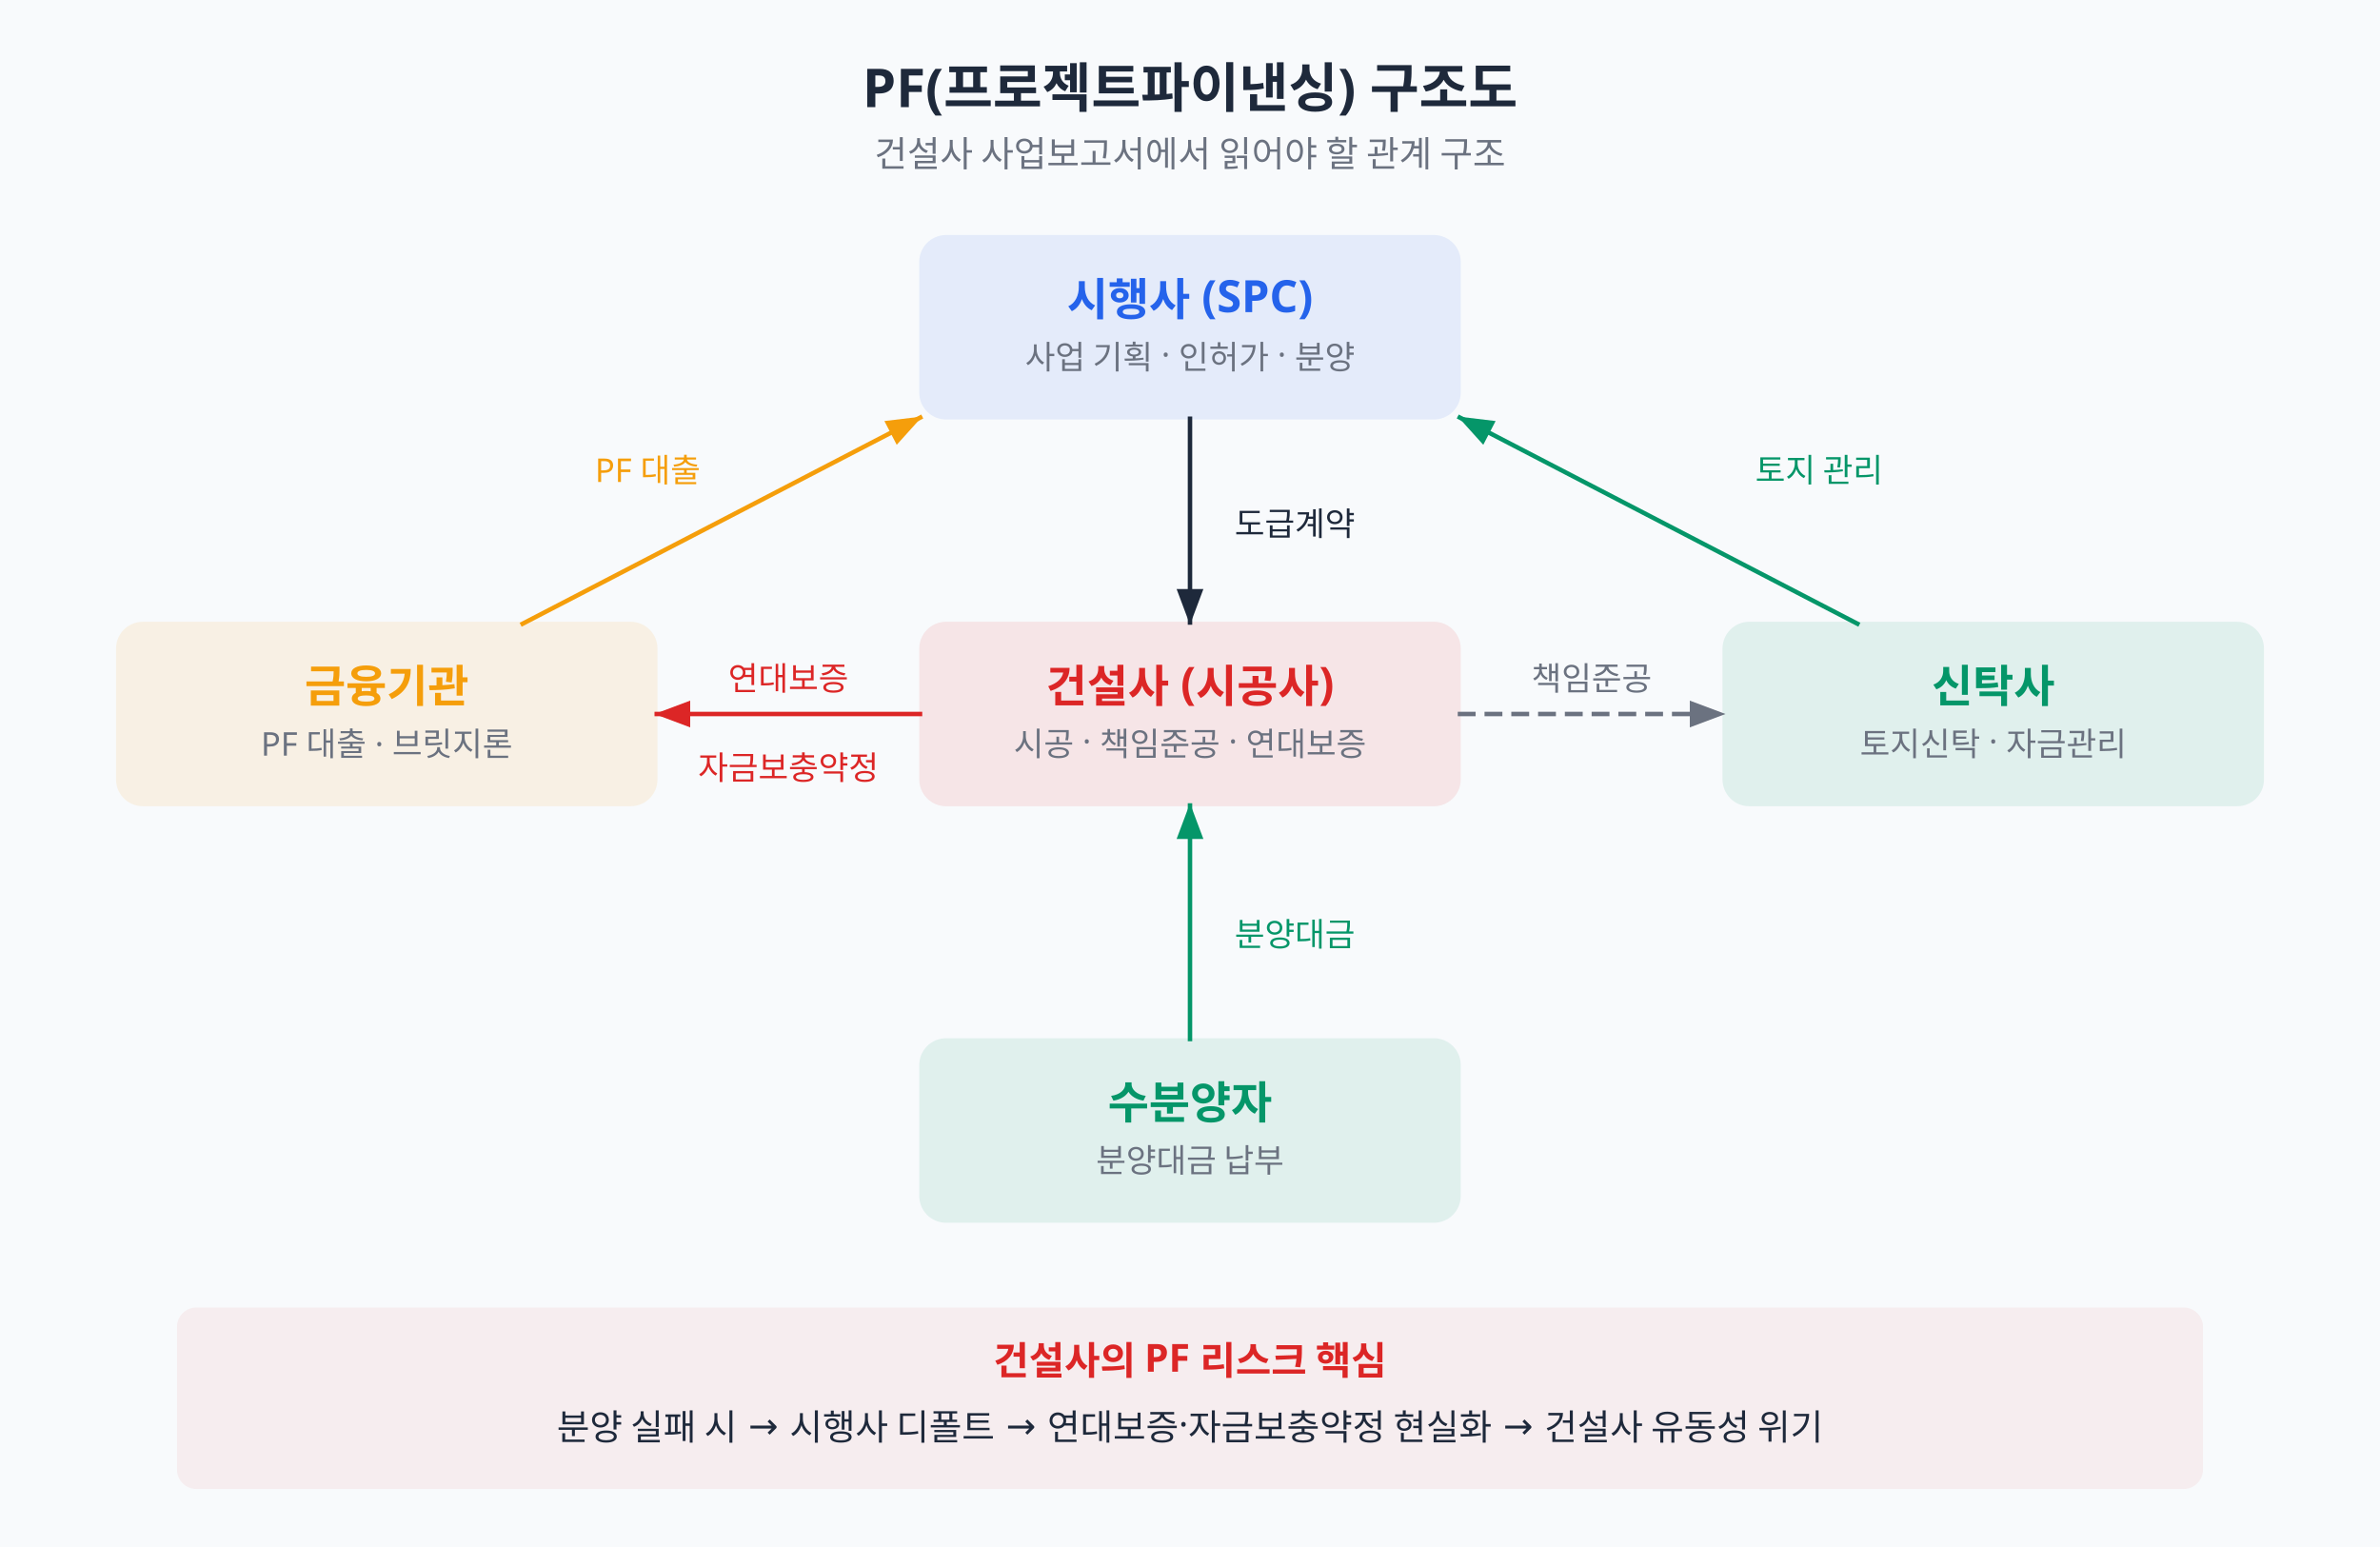
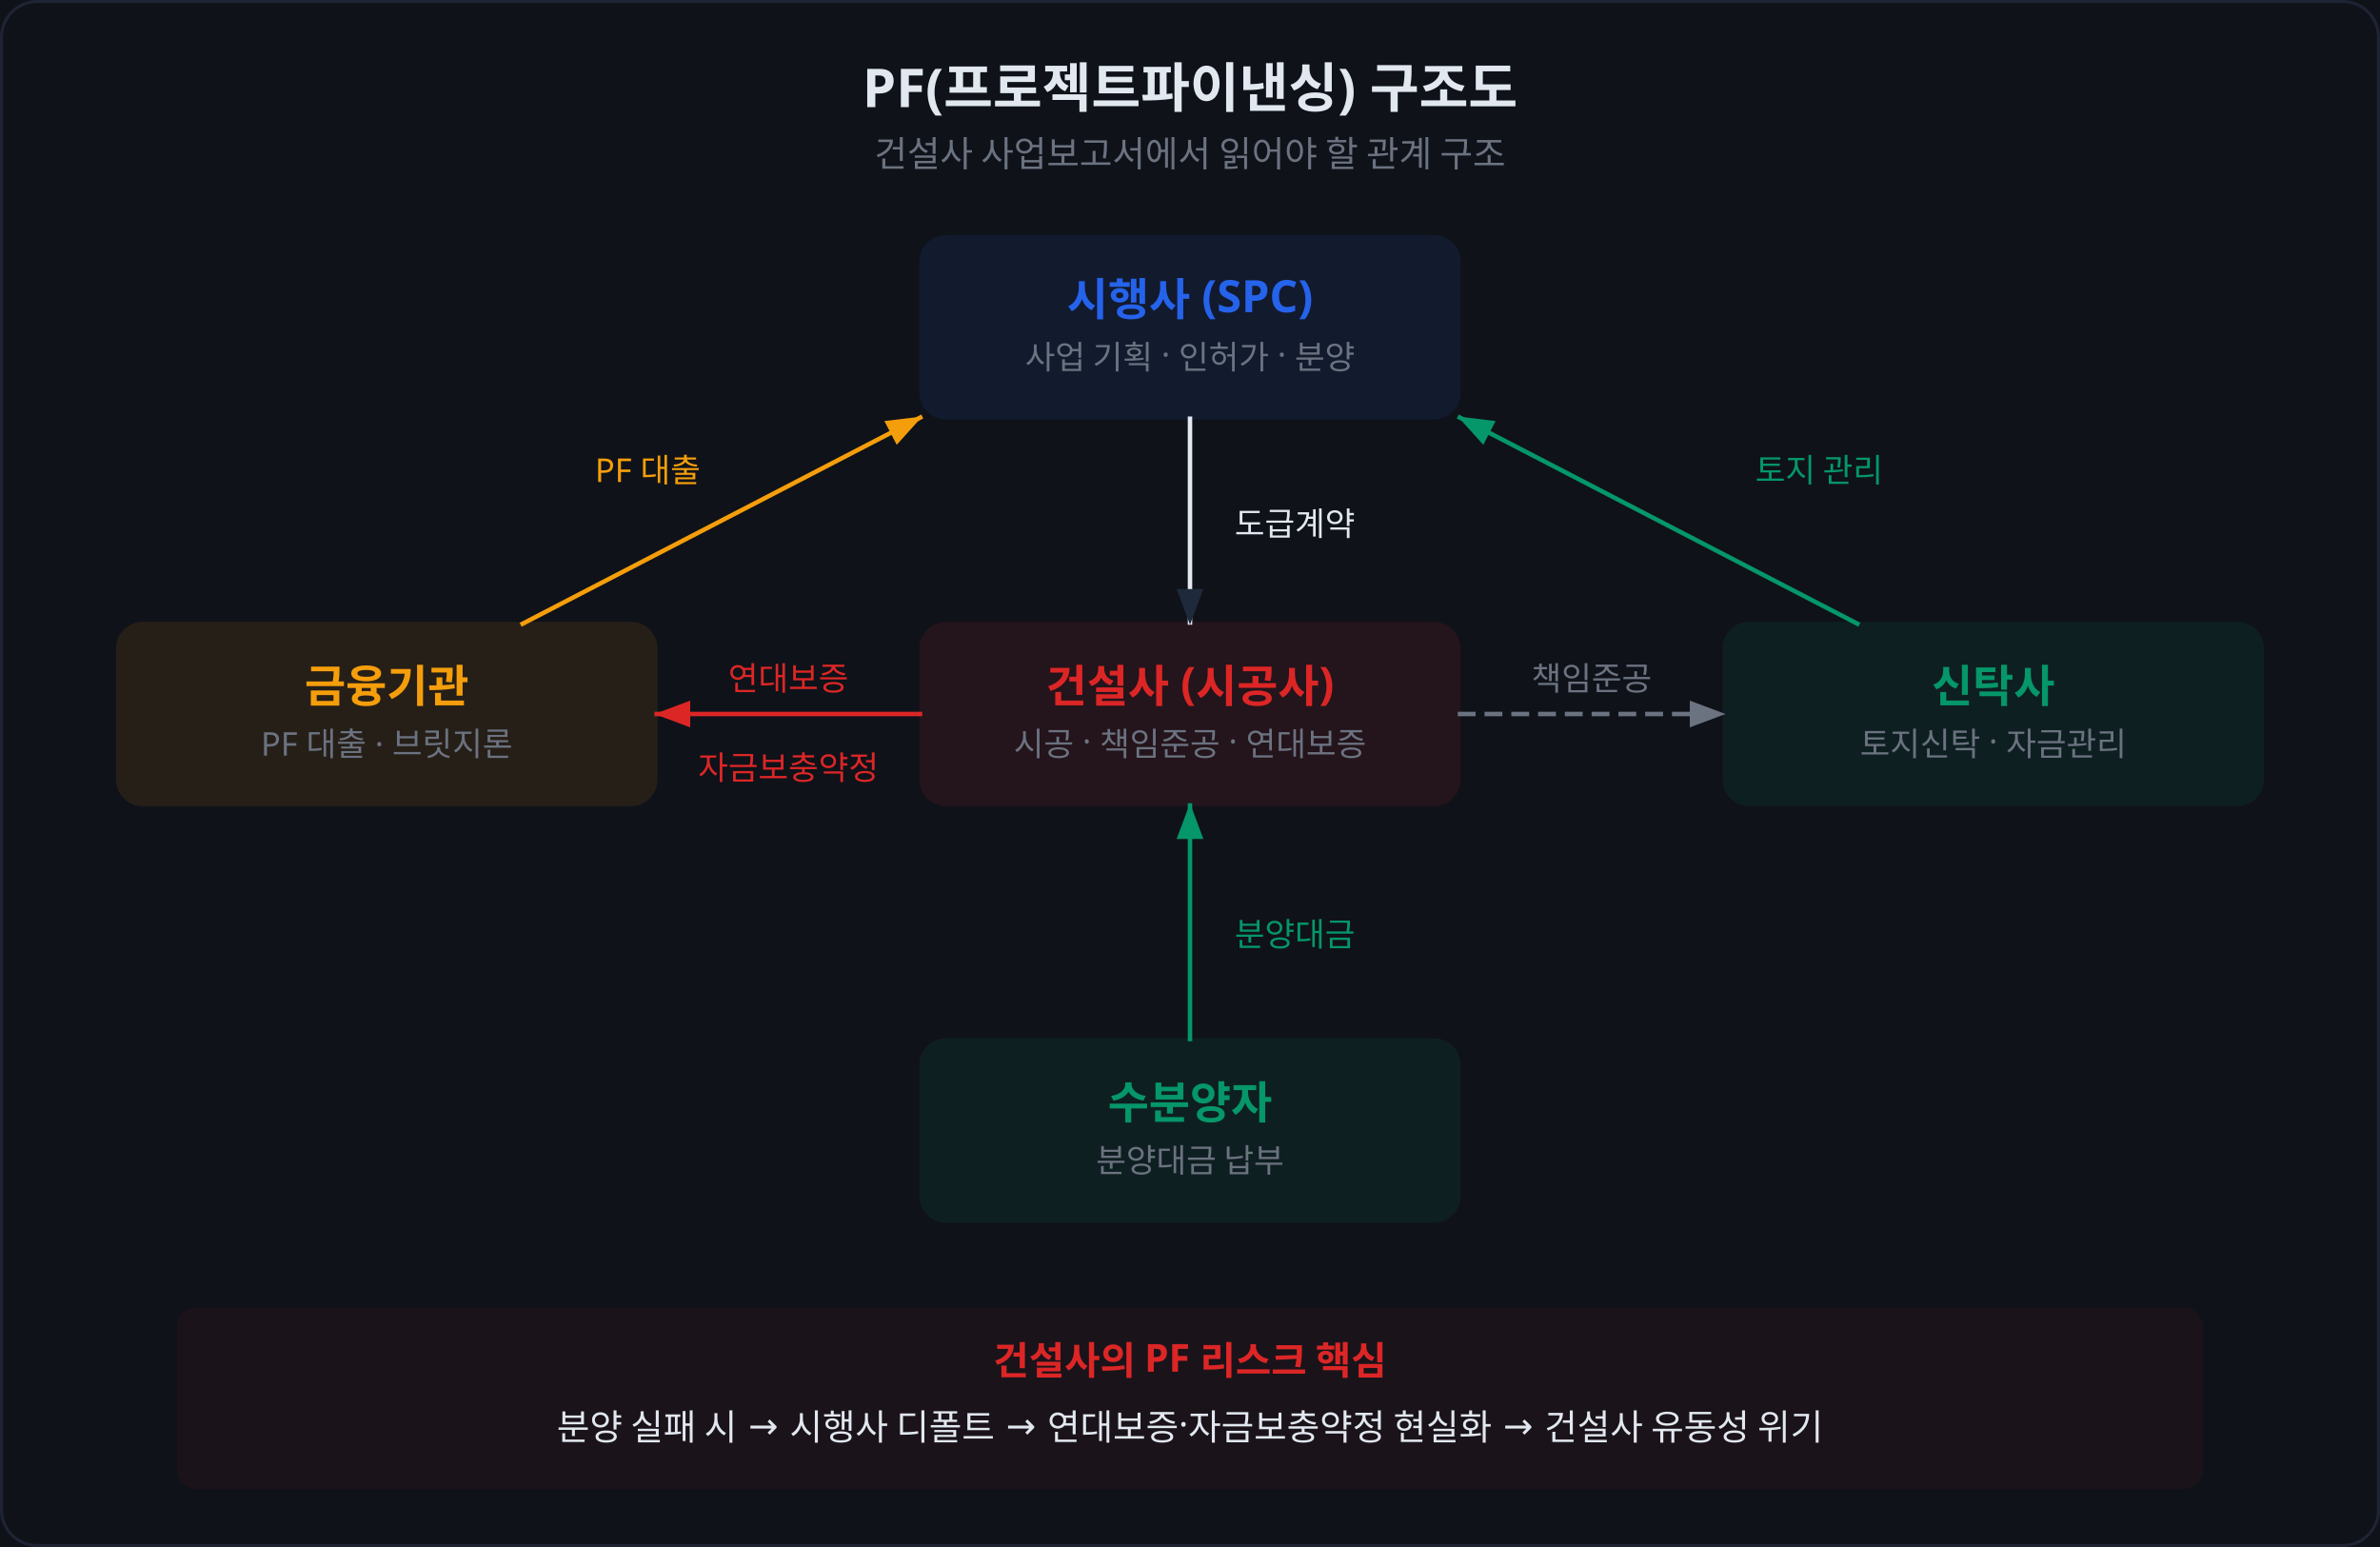
<svg xmlns="http://www.w3.org/2000/svg" viewBox="0 0 800 520" font-family="'Pretendard', 'Apple SD Gothic Neo', sans-serif">
-   <rect width="800" height="520" fill="#f8fafc" />
-   <text x="400" y="36" text-anchor="middle" font-size="18" font-weight="700" fill="#1e293b">PF(프로젝트파이낸싱) 구조도</text>
+   <rect width="800" height="520" fill="#0f1219" />
+   <rect x="0.5" y="0.5" width="799" height="519" rx="12" stroke="#1e2433" stroke-width="1" fill="none" />
+   <text x="400" y="36" text-anchor="middle" font-size="18" font-weight="700" fill="#e2e8f0">PF(프로젝트파이낸싱) 구조도</text>
  <text x="400" y="56" text-anchor="middle" font-size="12" fill="#6b7280">건설사 사업보고서에서 읽어야 할 관계 구조</text>
  <rect x="310" y="80" width="180" height="60" rx="8" fill="#2563eb" opacity="0.1" stroke="#2563eb" stroke-width="2" />
  <text x="400" y="106" text-anchor="middle" font-size="15" font-weight="700" fill="#2563eb">시행사 (SPC)</text>
  <text x="400" y="124" text-anchor="middle" font-size="11" fill="#6b7280">사업 기획 · 인허가 · 분양</text>
  <rect x="310" y="210" width="180" height="60" rx="8" fill="#dc2626" opacity="0.1" stroke="#dc2626" stroke-width="2" />
  <text x="400" y="236" text-anchor="middle" font-size="15" font-weight="700" fill="#dc2626">건설사 (시공사)</text>
  <text x="400" y="254" text-anchor="middle" font-size="11" fill="#6b7280">시공 · 책임준공 · 연대보증</text>
  <rect x="40" y="210" width="180" height="60" rx="8" fill="#f59e0b" opacity="0.1" stroke="#f59e0b" stroke-width="2" />
  <text x="130" y="236" text-anchor="middle" font-size="15" font-weight="700" fill="#f59e0b">금융기관</text>
  <text x="130" y="254" text-anchor="middle" font-size="11" fill="#6b7280">PF 대출 · 브릿지론</text>
  <rect x="580" y="210" width="180" height="60" rx="8" fill="#059669" opacity="0.1" stroke="#059669" stroke-width="2" />
  <text x="670" y="236" text-anchor="middle" font-size="15" font-weight="700" fill="#059669">신탁사</text>
  <text x="670" y="254" text-anchor="middle" font-size="11" fill="#6b7280">토지신탁 · 자금관리</text>
  <rect x="310" y="350" width="180" height="60" rx="8" fill="#059669" opacity="0.1" stroke="#059669" stroke-width="2" />
  <text x="400" y="376" text-anchor="middle" font-size="15" font-weight="700" fill="#059669">수분양자</text>
  <text x="400" y="394" text-anchor="middle" font-size="11" fill="#6b7280">분양대금 납부</text>
-   <line x1="400" y1="140" x2="400" y2="210" stroke="#1e293b" stroke-width="1.5" marker-end="url(#arrow)" />
-   <text x="415" y="180" font-size="11" fill="#1e293b">도급계약</text>
+   <line x1="400" y1="140" x2="400" y2="210" stroke="#e2e8f0" stroke-width="1.5" marker-end="url(#arrow)" />
+   <text x="415" y="180" font-size="11" fill="#e2e8f0">도급계약</text>
  <line x1="175" y1="210" x2="310" y2="140" stroke="#f59e0b" stroke-width="1.5" marker-end="url(#arrowAmber)" />
  <text x="200" y="162" font-size="11" fill="#f59e0b">PF 대출</text>
  <line x1="310" y1="240" x2="220" y2="240" stroke="#dc2626" stroke-width="1.5" marker-end="url(#arrowRed)" />
  <text x="265" y="232" text-anchor="middle" font-size="11" fill="#dc2626">연대보증</text>
  <text x="265" y="262" text-anchor="middle" font-size="11" fill="#dc2626">자금보충약정</text>
  <line x1="625" y1="210" x2="490" y2="140" stroke="#059669" stroke-width="1.5" marker-end="url(#arrowGreen)" />
  <text x="590" y="162" font-size="11" fill="#059669">토지 관리</text>
  <line x1="400" y1="350" x2="400" y2="270" stroke="#059669" stroke-width="1.5" marker-end="url(#arrowGreen)" />
  <text x="415" y="318" font-size="11" fill="#059669">분양대금</text>
  <line x1="490" y1="240" x2="580" y2="240" stroke="#6b7280" stroke-width="1.5" stroke-dasharray="6,3" marker-end="url(#arrowGray)" />
  <text x="535" y="232" text-anchor="middle" font-size="11" fill="#6b7280">책임준공</text>
  <rect x="60" y="440" width="680" height="60" rx="6" fill="#dc2626" opacity="0.06" stroke="#dc2626" stroke-width="1" />
  <text x="400" y="462" text-anchor="middle" font-size="13" font-weight="600" fill="#dc2626">건설사의 PF 리스크 핵심</text>
-   <text x="400" y="484" text-anchor="middle" font-size="12" fill="#1e293b">분양 실패 시 → 시행사 디폴트 → 연대보증·자금보충약정 현실화 → 건설사 유동성 위기</text>
+   <text x="400" y="484" text-anchor="middle" font-size="12" fill="#e2e8f0">분양 실패 시 → 시행사 디폴트 → 연대보증·자금보충약정 현실화 → 건설사 유동성 위기</text>
  <defs>
    <marker id="arrow" markerWidth="8" markerHeight="6" refX="8" refY="3" orient="auto">
      <polygon points="0 0, 8 3, 0 6" fill="#1e293b" />
    </marker>
    <marker id="arrowAmber" markerWidth="8" markerHeight="6" refX="8" refY="3" orient="auto">
      <polygon points="0 0, 8 3, 0 6" fill="#f59e0b" />
    </marker>
    <marker id="arrowRed" markerWidth="8" markerHeight="6" refX="8" refY="3" orient="auto">
      <polygon points="0 0, 8 3, 0 6" fill="#dc2626" />
    </marker>
    <marker id="arrowGreen" markerWidth="8" markerHeight="6" refX="8" refY="3" orient="auto">
      <polygon points="0 0, 8 3, 0 6" fill="#059669" />
    </marker>
    <marker id="arrowGray" markerWidth="8" markerHeight="6" refX="8" refY="3" orient="auto">
      <polygon points="0 0, 8 3, 0 6" fill="#6b7280" />
    </marker>
  </defs>
</svg>
